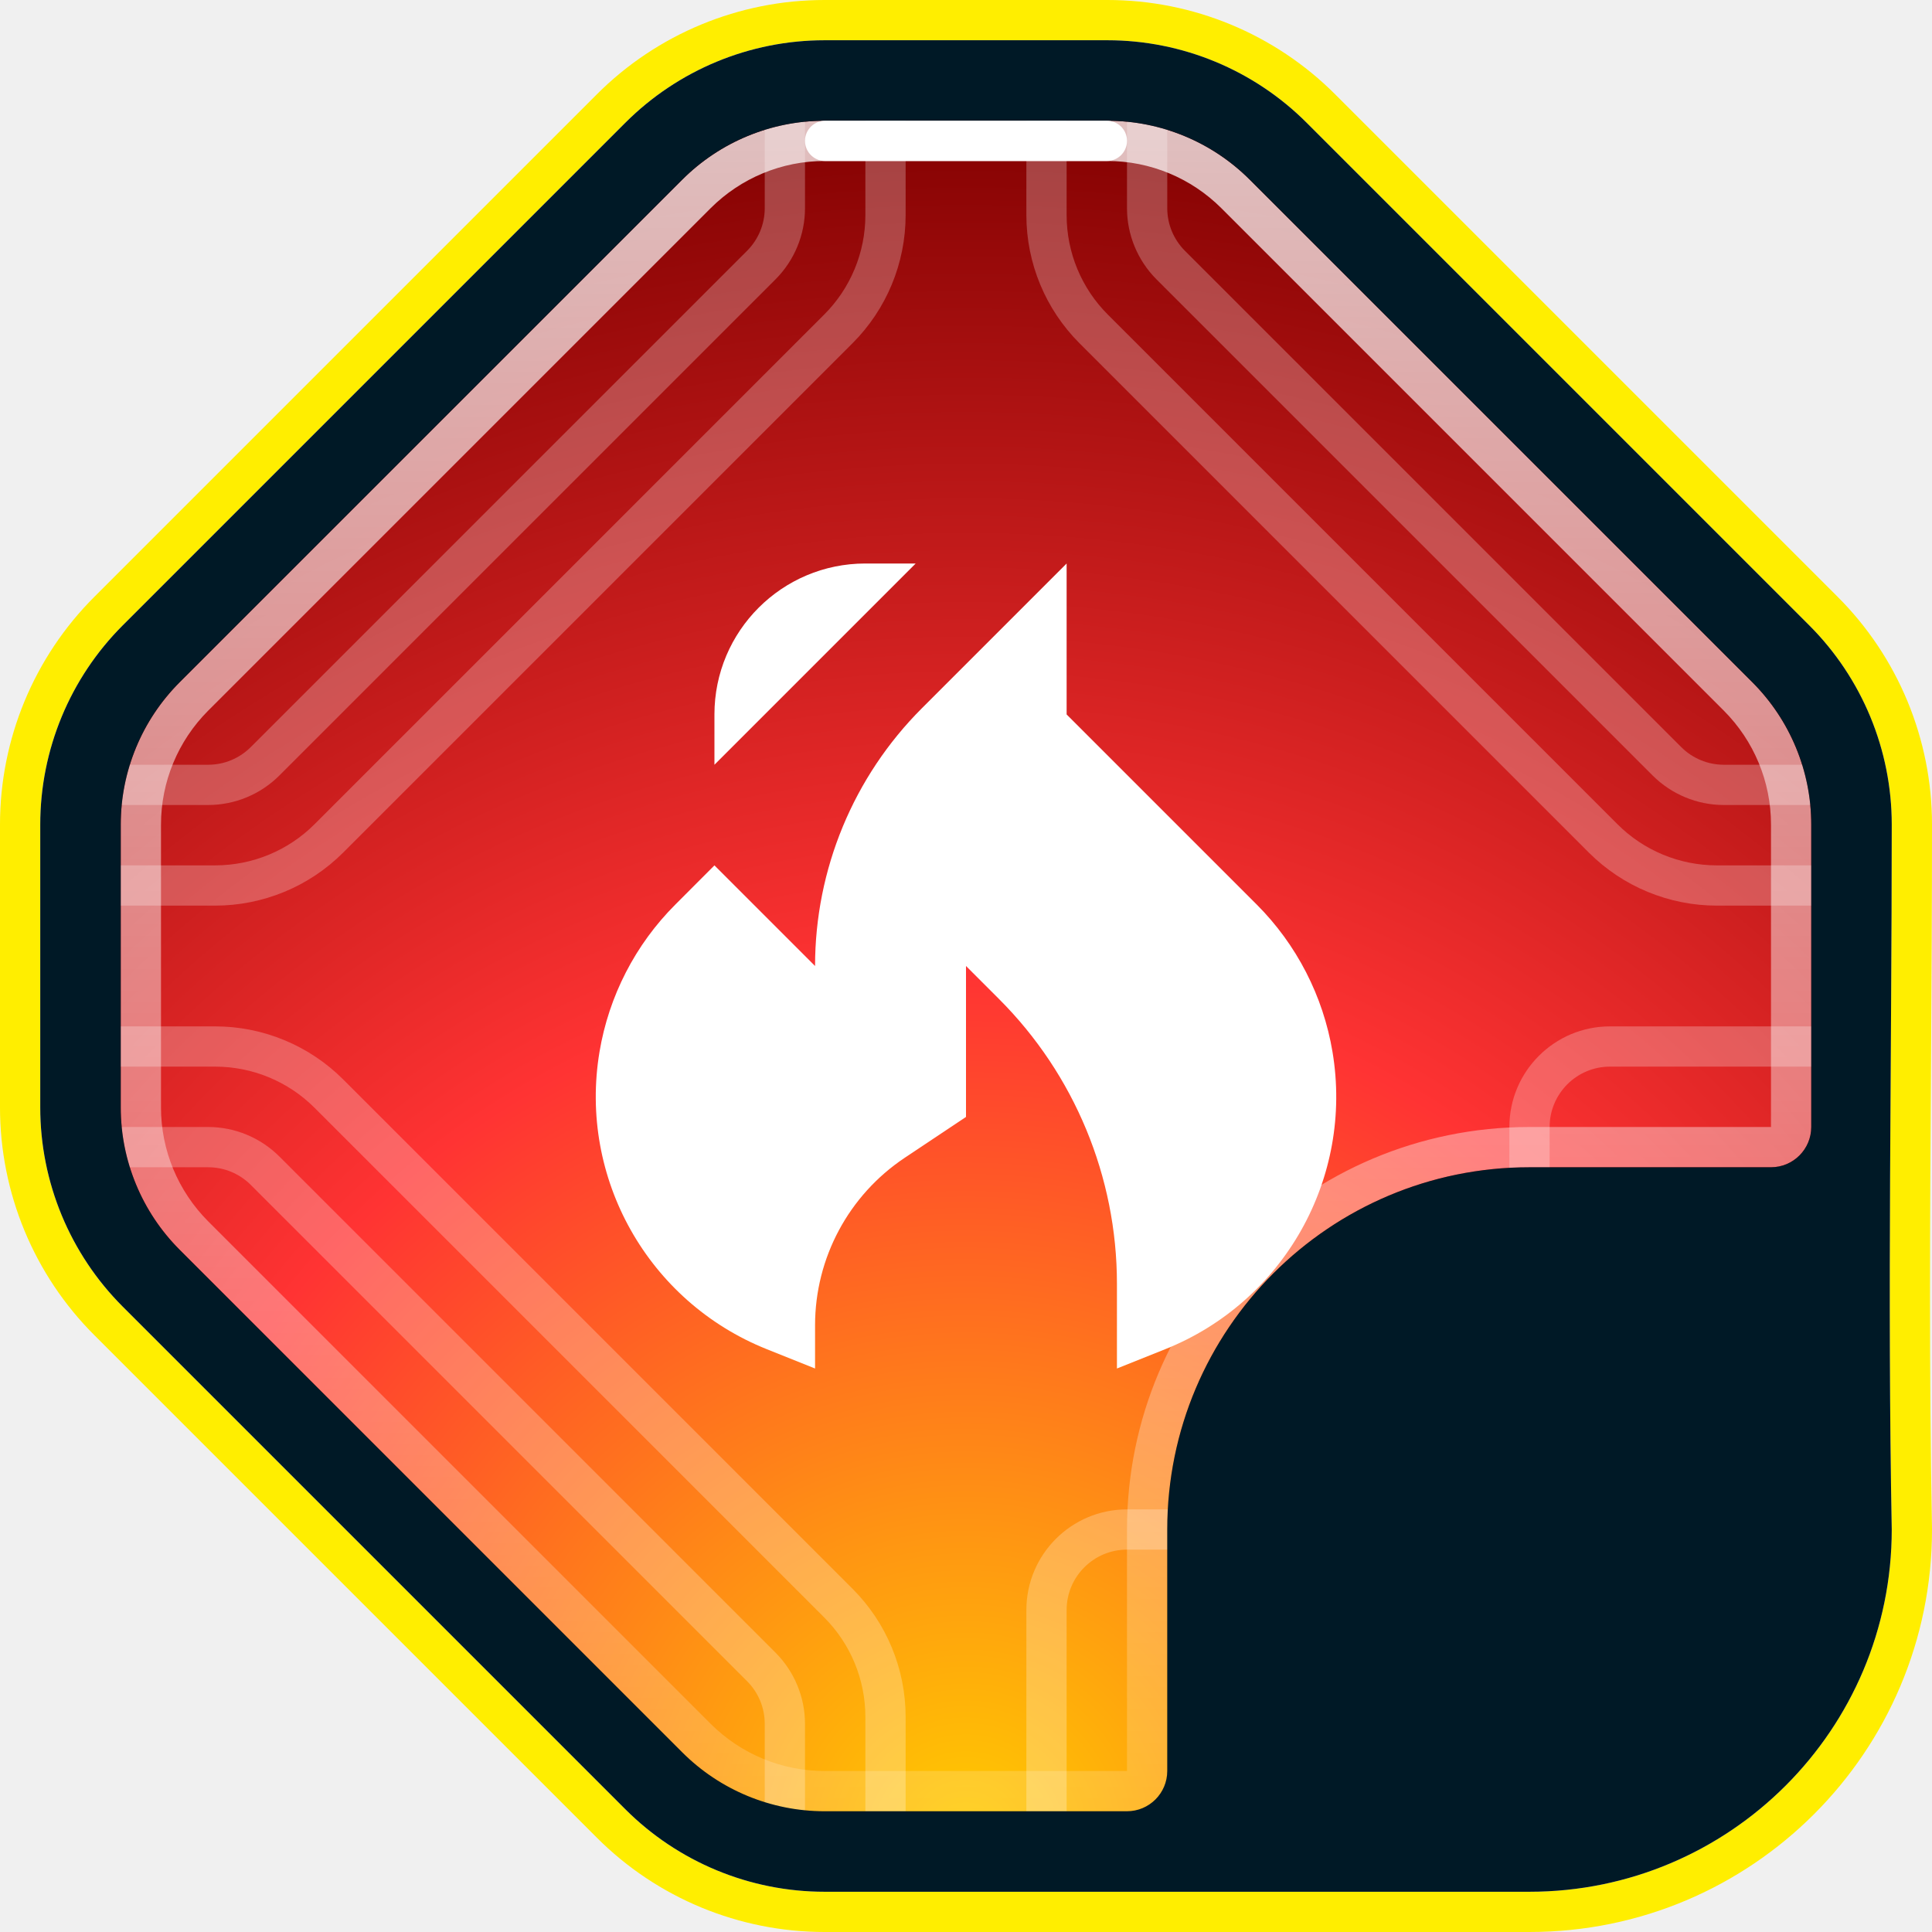
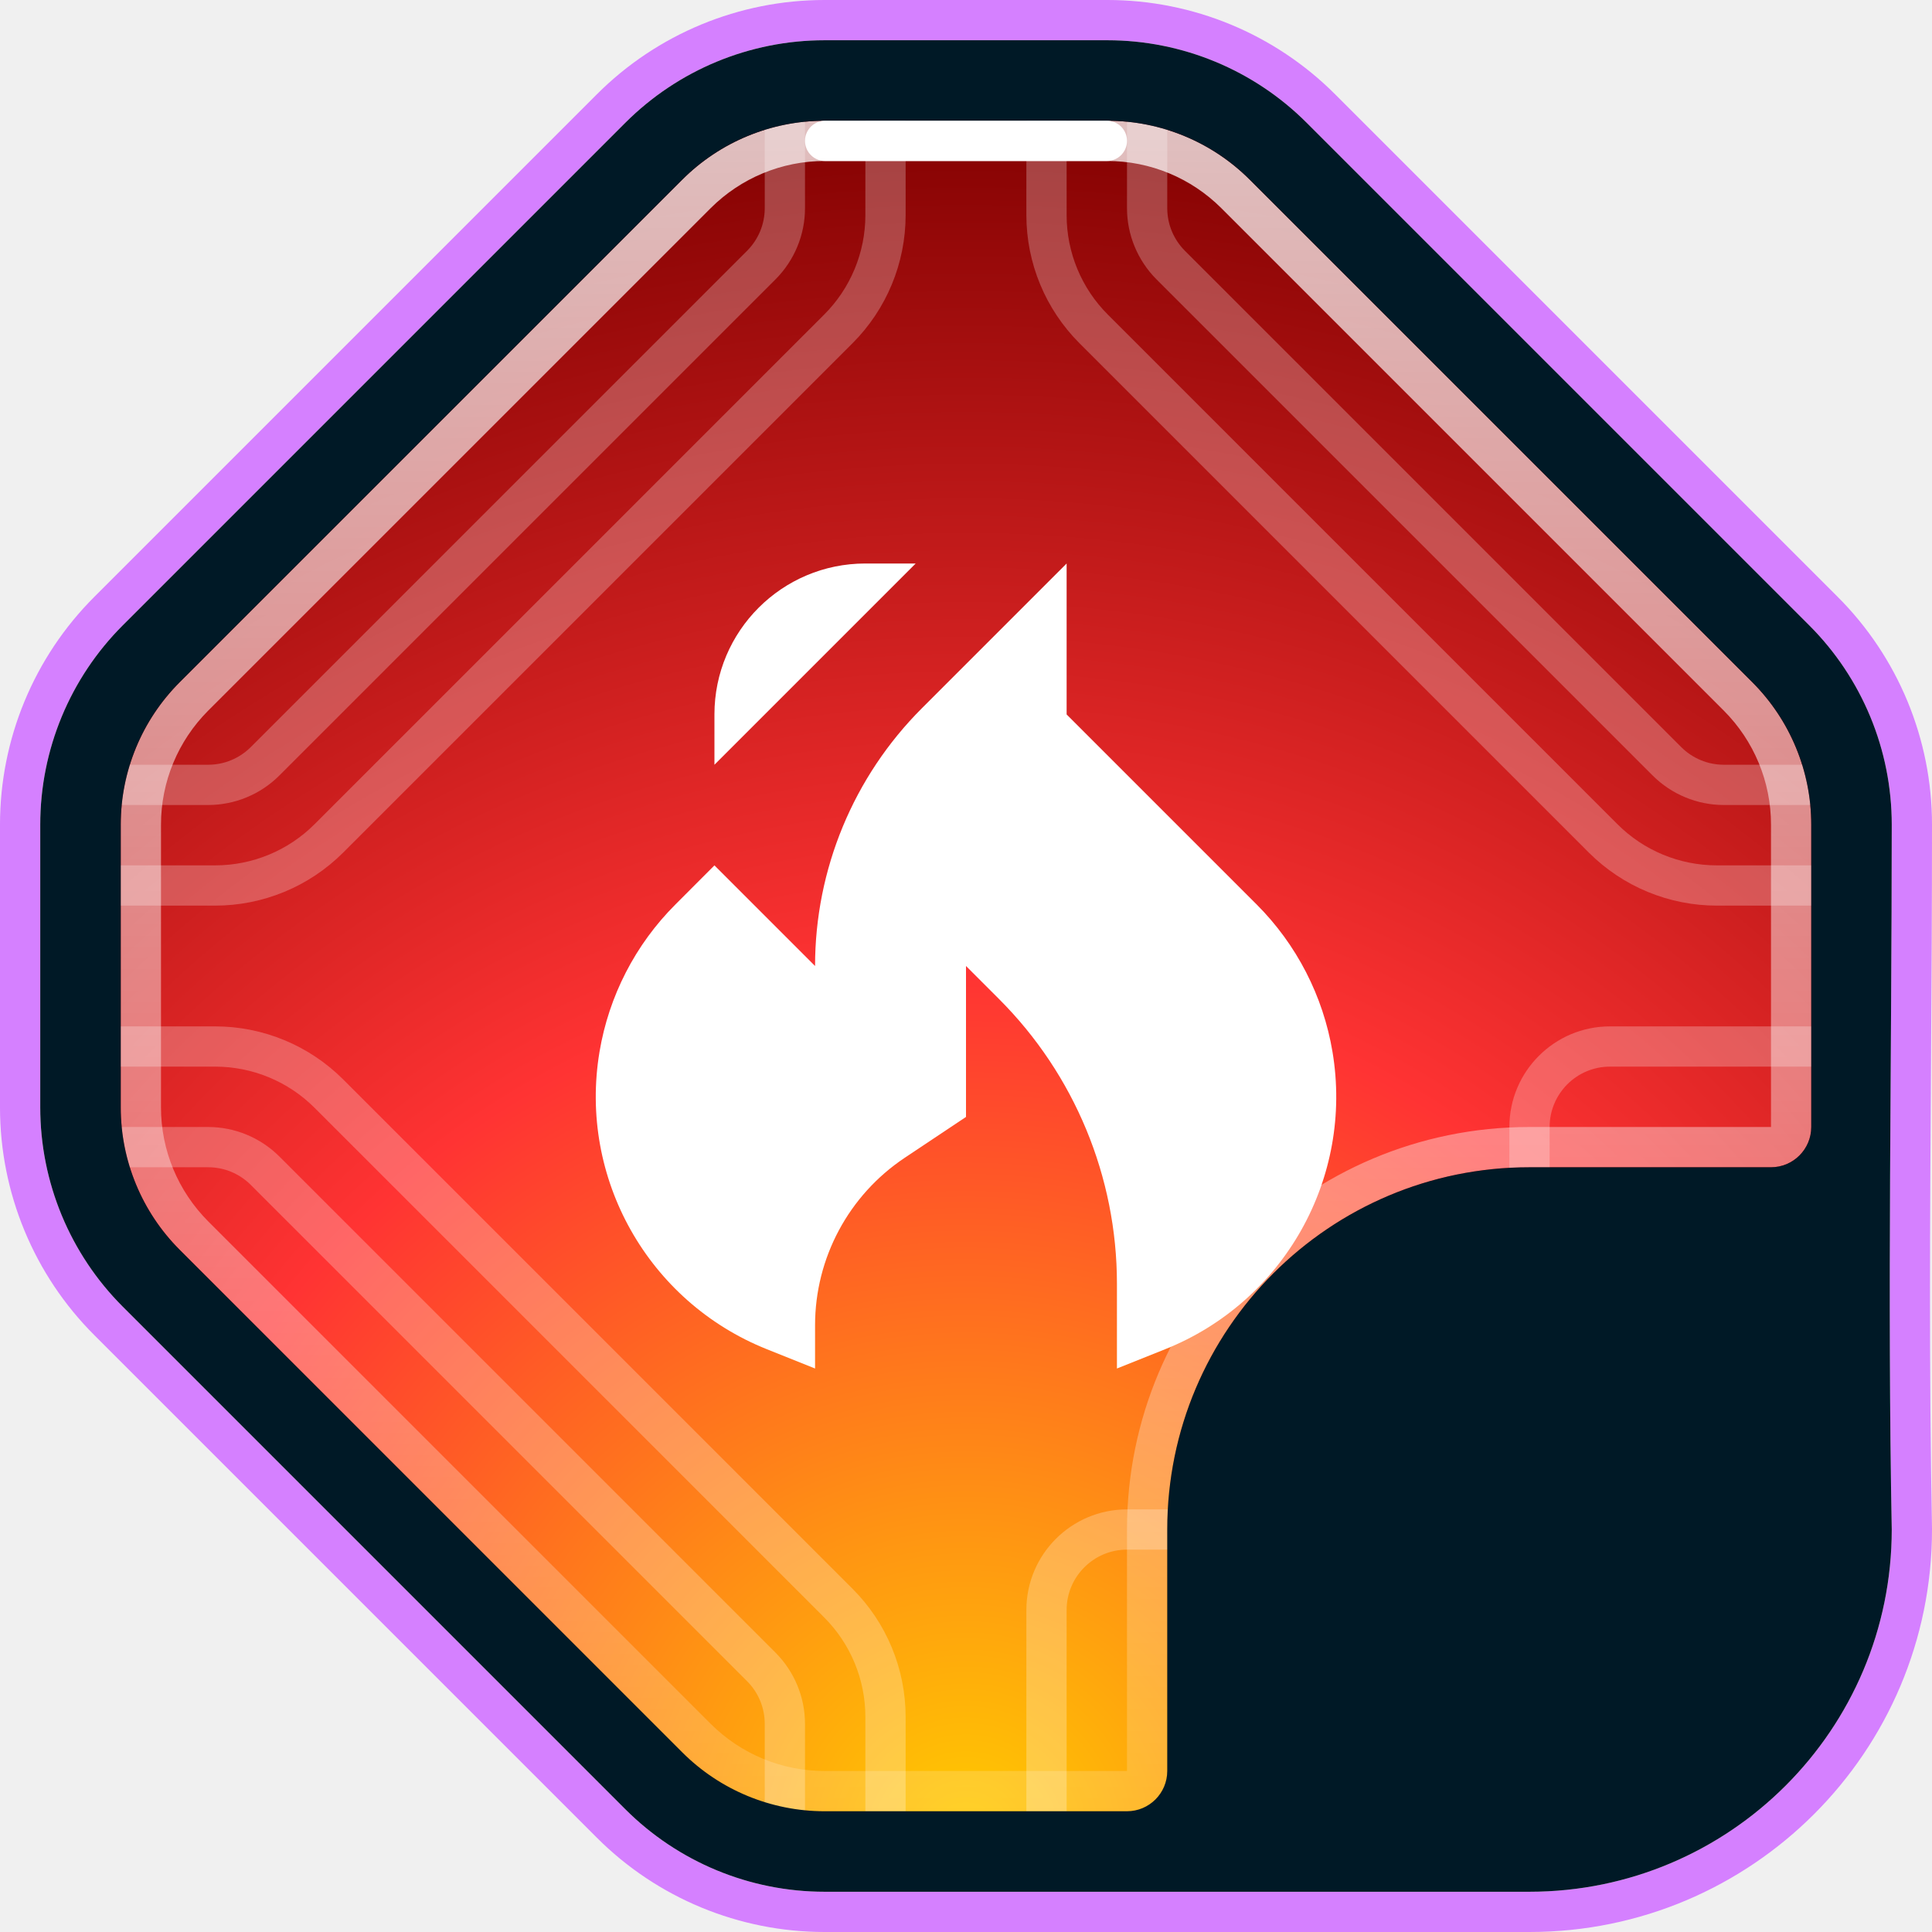
<svg xmlns="http://www.w3.org/2000/svg" width="24" height="24" viewBox="0 0 24 24" fill="none">
-   <path fill-rule="evenodd" clip-rule="evenodd" d="M24 19C24 21.761 21.761 24 19 24H10.243C9.182 24 8.164 23.579 7.414 22.828L1.172 16.586C0.421 15.836 0 14.818 0 13.757V10.243C0 9.182 0.421 8.164 1.172 7.414L7.414 1.172C8.164 0.421 9.182 0 10.243 0H13.757C14.818 0 15.836 0.421 16.586 1.172L22.828 7.414C23.579 8.164 24 9.182 24 10.243C24 11.222 23.994 12.198 23.988 13.173C23.975 15.116 23.963 17.052 24 18.991L24 19ZM23.5 19C23.463 17.055 23.475 15.108 23.488 13.161C23.494 12.188 23.5 11.215 23.5 10.243C23.5 9.314 23.131 8.424 22.475 7.768L16.232 1.525C15.576 0.869 14.686 0.5 13.757 0.5H10.243C9.314 0.5 8.424 0.869 7.768 1.525L1.525 7.768C0.869 8.424 0.5 9.314 0.5 10.243V13.757C0.5 14.686 0.869 15.576 1.525 16.232L7.768 22.475C8.424 23.131 9.314 23.5 10.243 23.5H19C21.485 23.5 23.5 21.485 23.5 19Z" fill="#FFEE00" />
+   <path fill-rule="evenodd" clip-rule="evenodd" d="M24 19C24 21.761 21.761 24 19 24H10.243C9.182 24 8.164 23.579 7.414 22.828L1.172 16.586C0.421 15.836 0 14.818 0 13.757V10.243C0 9.182 0.421 8.164 1.172 7.414L7.414 1.172C8.164 0.421 9.182 0 10.243 0H13.757C14.818 0 15.836 0.421 16.586 1.172L22.828 7.414C23.579 8.164 24 9.182 24 10.243C24 11.222 23.994 12.198 23.988 13.173C23.975 15.116 23.963 17.052 24 18.991L24 19ZM23.5 19C23.463 17.055 23.475 15.108 23.488 13.161C23.494 12.188 23.5 11.215 23.5 10.243C23.5 9.314 23.131 8.424 22.475 7.768L16.232 1.525C15.576 0.869 14.686 0.5 13.757 0.5H10.243C9.314 0.5 8.424 0.869 7.768 1.525L1.525 7.768C0.869 8.424 0.5 9.314 0.5 10.243V13.757C0.5 14.686 0.869 15.576 1.525 16.232L7.768 22.475C8.424 23.131 9.314 23.5 10.243 23.5H19C21.485 23.5 23.5 21.485 23.5 19Z" fill="#D580FF" />
  <path d="M8.121 1.879L1.879 8.121C1.316 8.684 1 9.447 1 10.243V13.757C1 14.553 1.316 15.316 1.879 15.879L8.121 22.121C8.684 22.684 9.447 23 10.243 23H13.757C14.553 23 15.316 22.684 15.879 22.121L22.121 15.879C22.684 15.316 23 14.553 23 13.757V10.243C23 9.447 22.684 8.684 22.121 8.121L15.879 1.879C15.316 1.316 14.553 1 13.757 1H10.243C9.447 1 8.684 1.316 8.121 1.879Z" fill="url(#paint0_radial_4795_42054)" />
  <path fill-rule="evenodd" clip-rule="evenodd" d="M10 1V2.586C10 2.917 9.868 3.235 9.634 3.47L3.47 9.634C3.235 9.868 2.917 10 2.586 10H1V9.5H2.586C2.785 9.5 2.975 9.421 3.116 9.28L9.28 3.116C9.421 2.975 9.5 2.785 9.5 2.586V1H10ZM14 1V2.586C14 2.917 14.132 3.235 14.366 3.47L20.53 9.634C20.765 9.868 21.083 10 21.414 10H23V9.5H21.414C21.215 9.5 21.024 9.421 20.884 9.28L14.72 3.116C14.579 2.975 14.5 2.785 14.5 2.586V1H14ZM10 21.414V23H9.5V21.414C9.5 21.215 9.421 21.024 9.28 20.884L3.116 14.72C2.975 14.579 2.785 14.5 2.586 14.5H1V14H2.586C2.917 14 3.235 14.132 3.47 14.366L9.634 20.53C9.868 20.765 10 21.083 10 21.414ZM11.25 1V2.672C11.25 3.268 11.013 3.841 10.591 4.263L4.263 10.591C3.841 11.013 3.268 11.25 2.672 11.25H1V10.75H2.672C3.136 10.75 3.581 10.566 3.909 10.237L10.237 3.909C10.566 3.581 10.75 3.136 10.75 2.672V1H11.25ZM12.75 2.672V1H13.25V2.672C13.25 3.136 13.434 3.581 13.763 3.909L20.091 10.237C20.419 10.566 20.864 10.75 21.328 10.75H23V11.25H21.328C20.732 11.25 20.159 11.013 19.737 10.591L13.409 4.263C12.987 3.841 12.75 3.268 12.75 2.672ZM11.25 23V21.328C11.25 20.732 11.013 20.159 10.591 19.737L4.263 13.409C3.841 12.987 3.268 12.75 2.672 12.75H1V13.25H2.672C3.136 13.25 3.581 13.434 3.909 13.763L10.237 20.091C10.566 20.419 10.75 20.864 10.75 21.328V23H11.25ZM12.75 20V23H13.25V20C13.25 19.586 13.586 19.25 14 19.25H15V18.75H14C13.31 18.75 12.75 19.31 12.75 20ZM20 12.75C19.31 12.75 18.75 13.31 18.75 14V15H19.25V14C19.25 13.586 19.586 13.25 20 13.25H23V12.75H20Z" fill="white" fill-opacity="0.25" />
  <path fill-rule="evenodd" clip-rule="evenodd" d="M10.243 2C9.712 2 9.204 2.211 8.828 2.586L2.586 8.828C2.211 9.204 2 9.712 2 10.243V13.757C2 14.288 2.211 14.796 2.586 15.172L8.828 21.414C9.204 21.789 9.712 22 10.243 22H14V19C14 16.239 16.239 14 19 14H22V10.243C22 9.712 21.789 9.204 21.414 8.828L15.172 2.586C14.796 2.211 14.288 2 13.757 2H10.243ZM10.243 1.5C9.58 1.5 8.944 1.763 8.475 2.232L2.232 8.475C1.763 8.944 1.5 9.58 1.5 10.243V13.757C1.5 14.42 1.763 15.056 2.232 15.525L8.475 21.768C8.944 22.237 9.58 22.5 10.243 22.5H14C14.276 22.5 14.5 22.276 14.5 22V19C14.5 16.515 16.515 14.5 19 14.5H22C22.276 14.5 22.5 14.276 22.5 14V10.243C22.5 9.58 22.237 8.944 21.768 8.475L15.525 2.232C15.056 1.763 14.42 1.5 13.757 1.5H10.243Z" fill="url(#paint1_linear_4795_42054)" />
  <path d="M8.875 9.5L11.375 7H10.75C9.715 7 8.875 7.839 8.875 8.875V9.5Z" fill="white" />
  <path d="M8.875 10.75L10.125 12C10.125 10.8 10.602 9.648 11.451 8.799L13.25 7V8.875L15.61 11.235C16.107 11.732 16.437 12.373 16.553 13.068C16.814 14.634 15.95 16.17 14.475 16.76L13.875 17V15.946C13.875 14.62 13.348 13.348 12.411 12.411L12 12V13.875L11.238 14.383C10.543 14.847 10.125 15.627 10.125 16.463V17L9.525 16.76C8.051 16.17 7.186 14.634 7.447 13.068C7.563 12.373 7.893 11.732 8.391 11.235L8.875 10.75Z" fill="white" />
  <path fill-rule="evenodd" clip-rule="evenodd" d="M10.243 23.5C9.314 23.5 8.424 23.131 7.768 22.475L1.525 16.232C0.869 15.576 0.5 14.686 0.5 13.757V10.243C0.5 9.314 0.869 8.424 1.525 7.768L7.768 1.525C8.424 0.869 9.314 0.5 10.243 0.5H13.757C14.686 0.5 15.576 0.869 16.232 1.525L22.475 7.768C23.131 8.424 23.5 9.314 23.5 10.243C23.5 13.161 23.445 16.083 23.5 19C23.5 21.485 21.485 23.5 19 23.5C15.979 23.5 13.28 23.5 10.243 23.5ZM8.475 2.232C8.944 1.763 9.58 1.5 10.243 1.5H13.757C14.42 1.5 15.056 1.763 15.525 2.232L21.768 8.475C22.237 8.944 22.5 9.58 22.5 10.243V14C22.5 14.276 22.276 14.5 22 14.5H19C16.515 14.5 14.5 16.515 14.5 19V22C14.5 22.276 14.276 22.5 14 22.5H10.243C9.58 22.5 8.944 22.237 8.475 21.768L2.232 15.525C1.763 15.056 1.5 14.42 1.5 13.757V10.243C1.5 9.58 1.763 8.944 2.232 8.475L8.475 2.232Z" fill="#001926" />
  <rect x="10" y="1.5" width="4" height="0.5" rx="0.25" fill="white" />
  <defs>
    <radialGradient id="paint0_radial_4795_42054" cx="0" cy="0" r="1" gradientUnits="userSpaceOnUse" gradientTransform="translate(12 23) rotate(-90) scale(22)">
      <stop stop-color="#FFCC00" />
      <stop offset="0.496" stop-color="#FF3333" />
      <stop offset="1" stop-color="#800000" />
    </radialGradient>
    <linearGradient id="paint1_linear_4795_42054" x1="12" y1="1.5" x2="12" y2="22.5" gradientUnits="userSpaceOnUse">
      <stop stop-color="white" stop-opacity="0.75" />
      <stop offset="1" stop-color="white" stop-opacity="0.15" />
    </linearGradient>
  </defs>
</svg>
